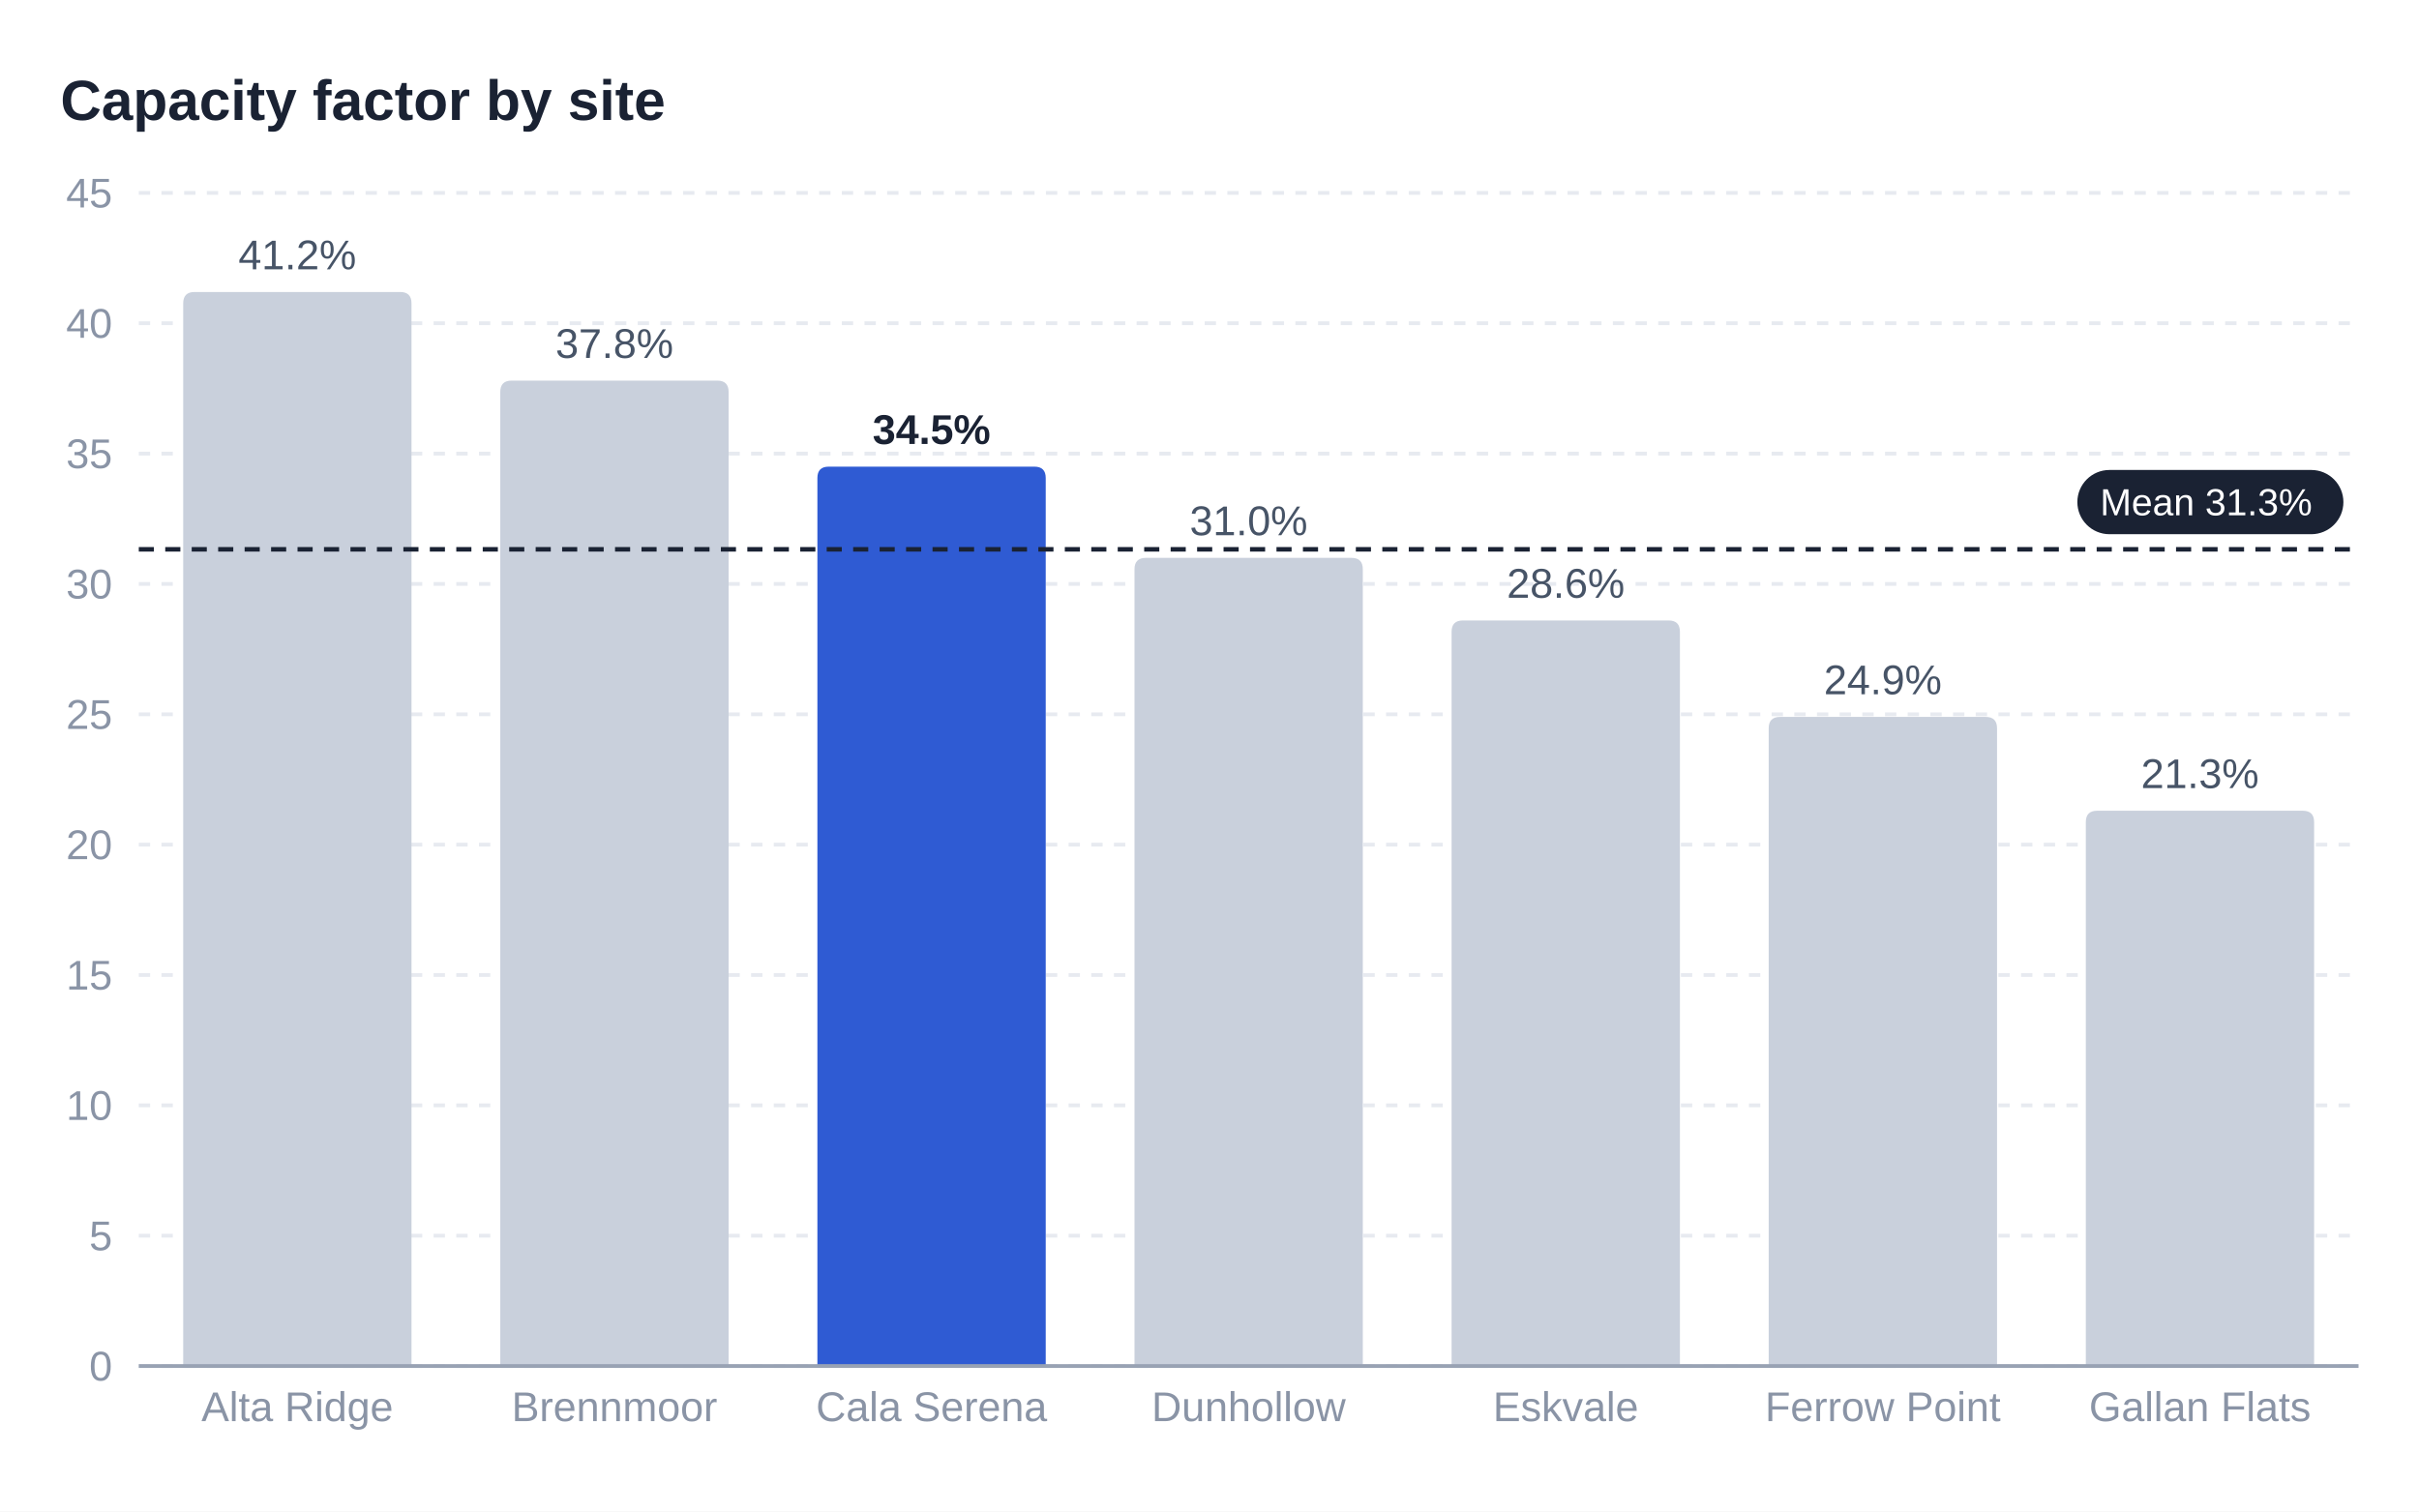
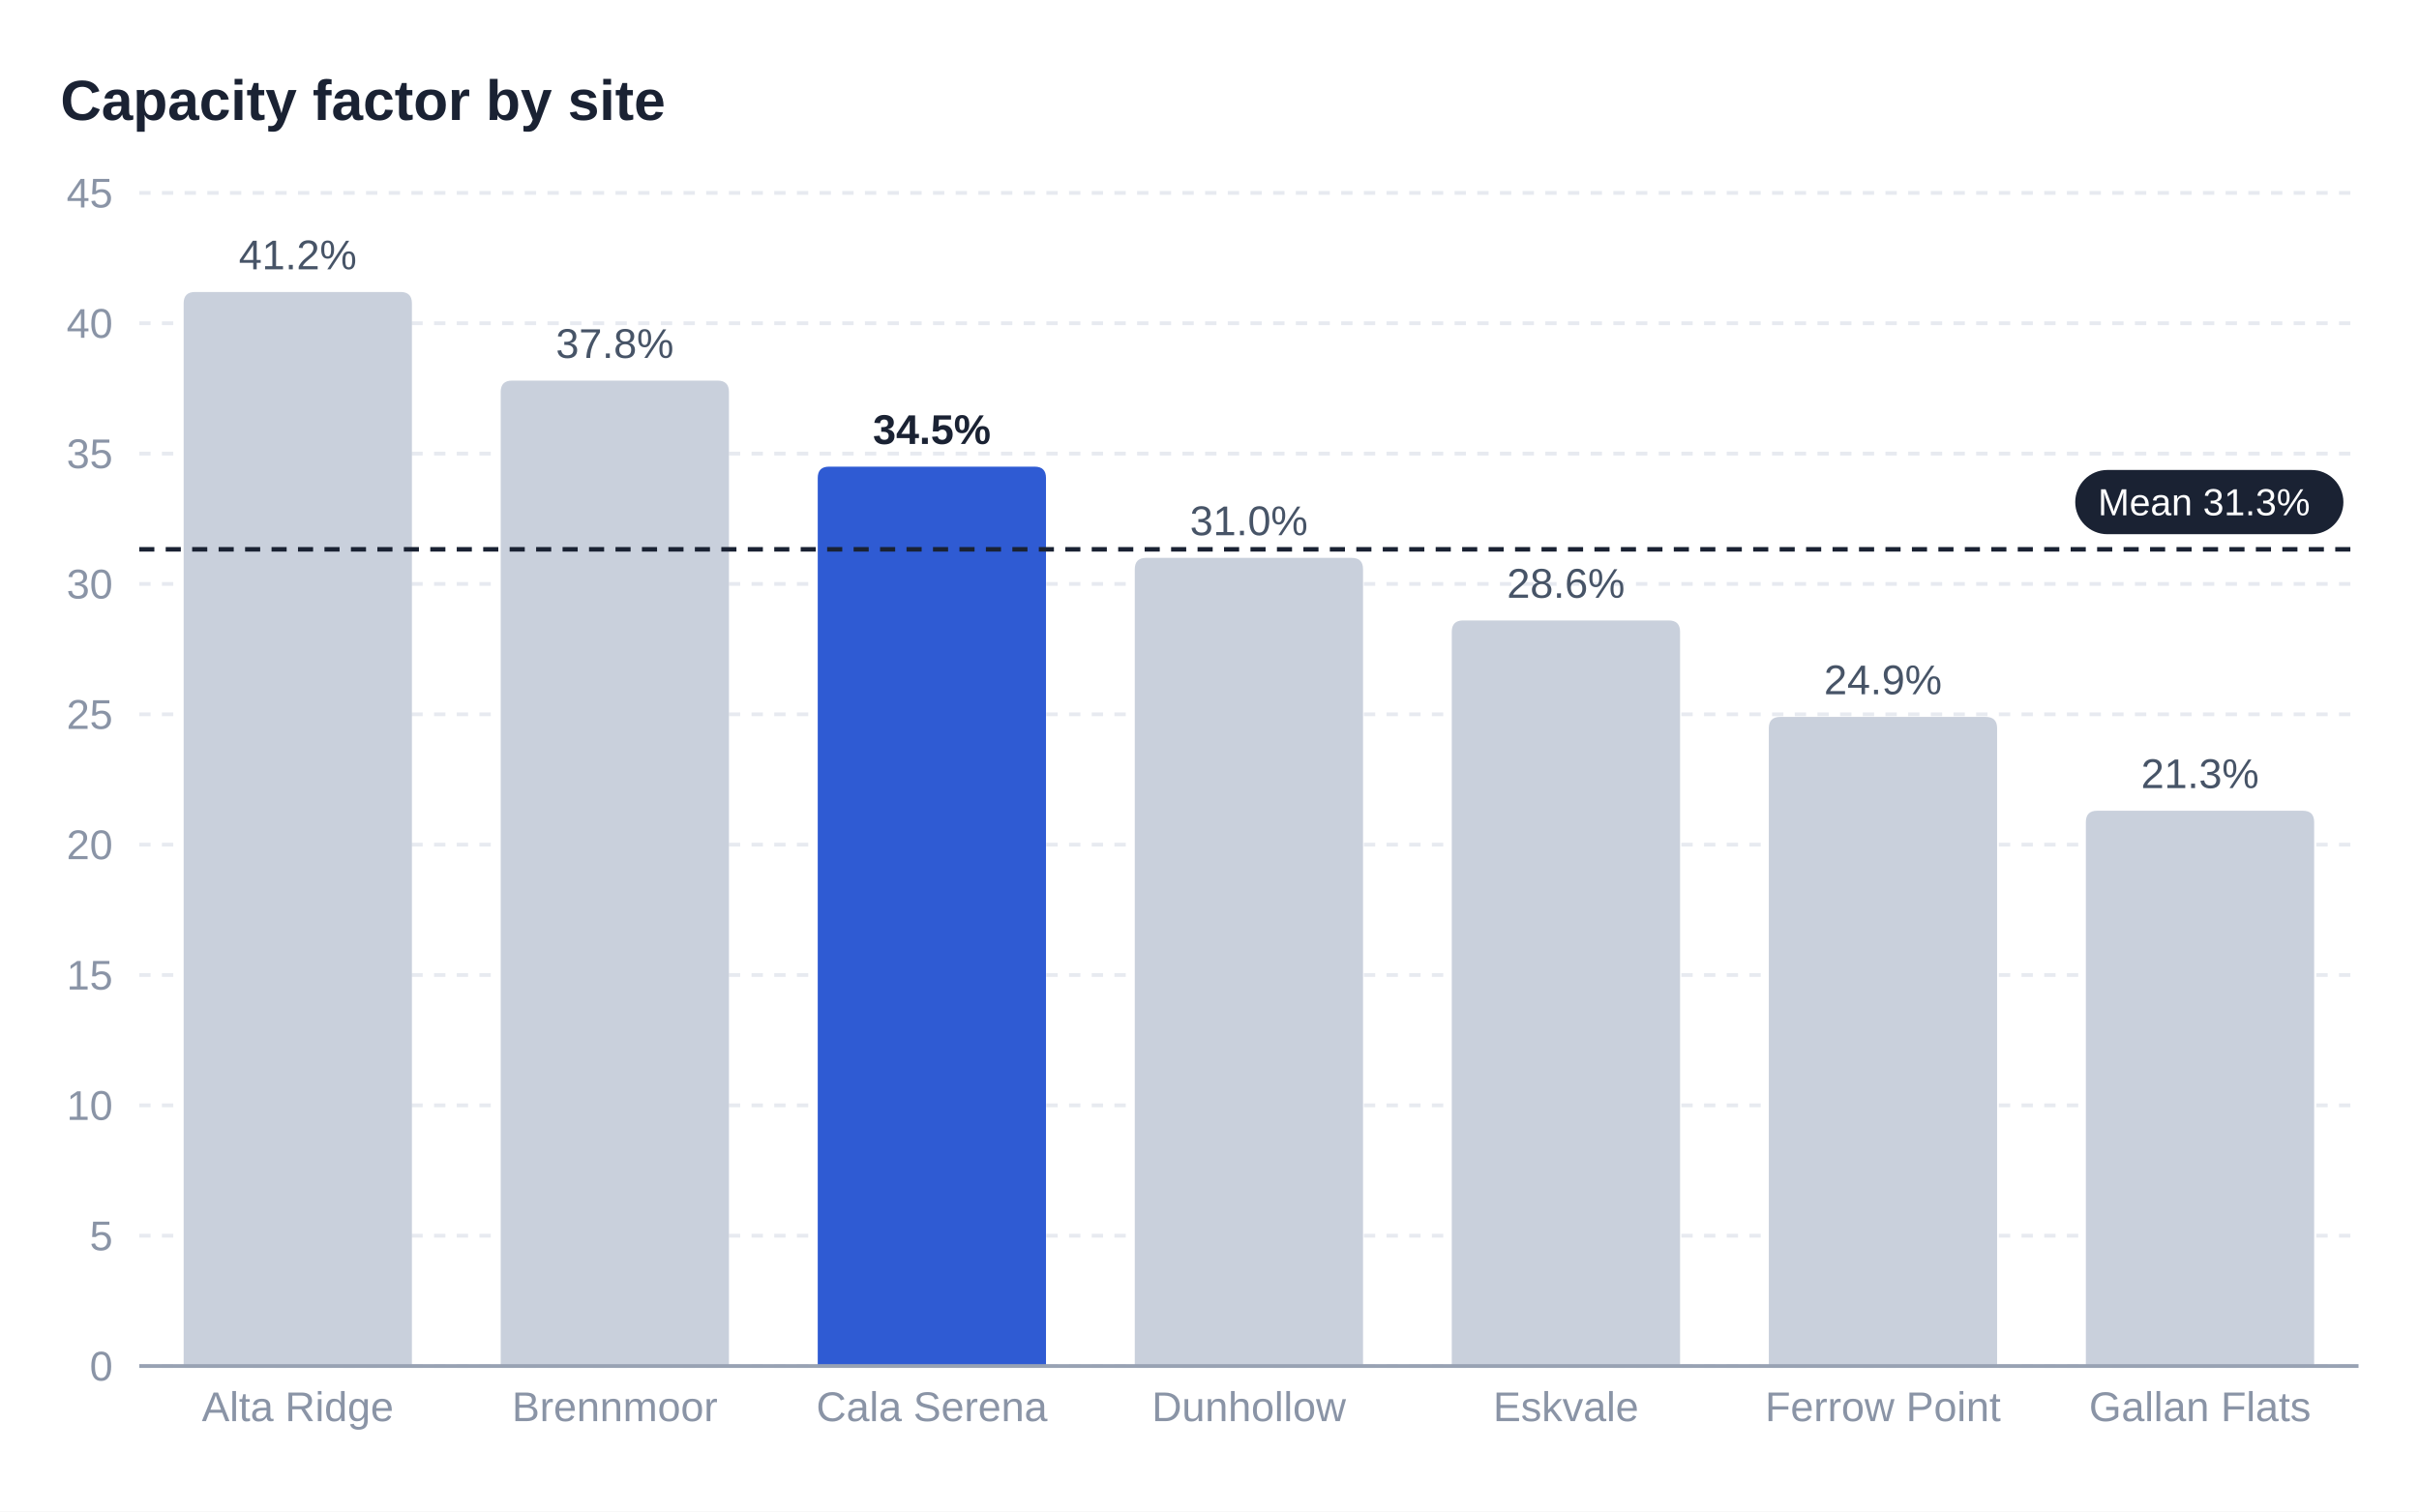
<svg xmlns="http://www.w3.org/2000/svg" width="640" height="400" viewBox="0 0 640 400" font-family="'IBM Plex Sans', 'Helvetica Neue', Arial, sans-serif" role="img">
  <defs>
-     <clipPath id="lva6799ac1">
-       <rect x="35.72" y="50.05" width="589.28" height="312.45" />
+     <clipPath id="lv27a16bbbc1">
+       <rect x="35.84" y="50.05" width="589.16" height="312.45" />
    </clipPath>
  </defs>
  <rect width="100%" height="100%" fill="#ffffff" />
  <text x="16" y="31.75" font-size="15" fill="#1a2233" font-weight="600">Capacity factor by site</text>
-   <line x1="36.72" y1="361.5" x2="624" y2="361.5" fill="none" stroke="#e7eaf0" stroke-width="1" stroke-dasharray="3 3" />
-   <line x1="36.72" y1="327.01" x2="624" y2="327.01" fill="none" stroke="#e7eaf0" stroke-width="1" stroke-dasharray="3 3" />
-   <line x1="36.72" y1="292.51" x2="624" y2="292.51" fill="none" stroke="#e7eaf0" stroke-width="1" stroke-dasharray="3 3" />
-   <line x1="36.72" y1="258.02" x2="624" y2="258.02" fill="none" stroke="#e7eaf0" stroke-width="1" stroke-dasharray="3 3" />
-   <line x1="36.72" y1="223.52" x2="624" y2="223.52" fill="none" stroke="#e7eaf0" stroke-width="1" stroke-dasharray="3 3" />
-   <line x1="36.72" y1="189.03" x2="624" y2="189.03" fill="none" stroke="#e7eaf0" stroke-width="1" stroke-dasharray="3 3" />
-   <line x1="36.72" y1="154.53" x2="624" y2="154.53" fill="none" stroke="#e7eaf0" stroke-width="1" stroke-dasharray="3 3" />
-   <line x1="36.72" y1="120.04" x2="624" y2="120.04" fill="none" stroke="#e7eaf0" stroke-width="1" stroke-dasharray="3 3" />
-   <line x1="36.72" y1="85.54" x2="624" y2="85.54" fill="none" stroke="#e7eaf0" stroke-width="1" stroke-dasharray="3 3" />
-   <line x1="36.72" y1="51.05" x2="624" y2="51.05" fill="none" stroke="#e7eaf0" stroke-width="1" stroke-dasharray="3 3" />
-   <g clip-path="url(#lva6799ac1)">
-     <path d="M48.47,361.5L48.47,80.27Q48.47,77.27,51.47,77.27L105.87,77.27Q108.87,77.27,108.87,80.27L108.87,361.5Z" fill="#c9d0dc" />
-     <text x="78.67" y="71.27" font-size="11" fill="#475467" text-anchor="middle">41.2%</text>
-     <path d="M132.36,361.5L132.36,103.72Q132.36,100.72,135.36,100.72L189.77,100.72Q192.77,100.72,192.77,103.72L192.77,361.5Z" fill="#c9d0dc" />
-     <text x="162.57" y="94.72" font-size="11" fill="#475467" text-anchor="middle">37.8%</text>
-     <path d="M216.26,361.5L216.26,126.49Q216.26,123.49,219.26,123.49L273.67,123.49Q276.67,123.49,276.67,126.49L276.67,361.5Z" fill="#2f5bd3" />
-     <text x="246.46" y="117.49" font-size="11" fill="#1a2233" text-anchor="middle" font-weight="600">34.5%</text>
-     <path d="M300.16,361.5L300.16,150.63Q300.16,147.63,303.16,147.63L357.56,147.63Q360.56,147.63,360.56,150.63L360.56,361.5Z" fill="#c9d0dc" />
-     <text x="330.36" y="141.63" font-size="11" fill="#475467" text-anchor="middle">31.0%</text>
-     <path d="M384.05,361.5L384.05,167.19Q384.05,164.19,387.05,164.19L441.46,164.19Q444.46,164.19,444.46,167.19L444.46,361.5Z" fill="#c9d0dc" />
-     <text x="414.26" y="158.19" font-size="11" fill="#475467" text-anchor="middle">28.6%</text>
-     <path d="M467.95,361.5L467.95,192.72Q467.95,189.72,470.95,189.72L525.36,189.72Q528.36,189.72,528.36,192.72L528.36,361.5Z" fill="#c9d0dc" />
-     <text x="498.15" y="183.72" font-size="11" fill="#475467" text-anchor="middle">24.9%</text>
-     <path d="M551.85,361.5L551.85,217.55Q551.85,214.55,554.85,214.55L609.25,214.55Q612.25,214.55,612.25,217.55L612.25,361.5Z" fill="#c9d0dc" />
-     <text x="582.05" y="208.55" font-size="11" fill="#475467" text-anchor="middle">21.3%</text>
+   <line x1="36.84" y1="361.5" x2="624" y2="361.5" fill="none" stroke="#e7eaf0" stroke-width="1" stroke-dasharray="3 3" />
+   <line x1="36.84" y1="327.01" x2="624" y2="327.01" fill="none" stroke="#e7eaf0" stroke-width="1" stroke-dasharray="3 3" />
+   <line x1="36.84" y1="292.51" x2="624" y2="292.51" fill="none" stroke="#e7eaf0" stroke-width="1" stroke-dasharray="3 3" />
+   <line x1="36.84" y1="258.02" x2="624" y2="258.02" fill="none" stroke="#e7eaf0" stroke-width="1" stroke-dasharray="3 3" />
+   <line x1="36.84" y1="223.52" x2="624" y2="223.52" fill="none" stroke="#e7eaf0" stroke-width="1" stroke-dasharray="3 3" />
+   <line x1="36.84" y1="189.03" x2="624" y2="189.03" fill="none" stroke="#e7eaf0" stroke-width="1" stroke-dasharray="3 3" />
+   <line x1="36.84" y1="154.53" x2="624" y2="154.53" fill="none" stroke="#e7eaf0" stroke-width="1" stroke-dasharray="3 3" />
+   <line x1="36.84" y1="120.04" x2="624" y2="120.04" fill="none" stroke="#e7eaf0" stroke-width="1" stroke-dasharray="3 3" />
+   <line x1="36.84" y1="85.54" x2="624" y2="85.54" fill="none" stroke="#e7eaf0" stroke-width="1" stroke-dasharray="3 3" />
+   <line x1="36.84" y1="51.05" x2="624" y2="51.05" fill="none" stroke="#e7eaf0" stroke-width="1" stroke-dasharray="3 3" />
+   <g clip-path="url(#lv27a16bbbc1)">
+     <path d="M48.59,361.5L48.59,80.27Q48.59,77.27,51.59,77.27L105.98,77.27Q108.98,77.27,108.98,80.27L108.98,361.5Z" fill="#c9d0dc" />
+     <path d="M132.47,361.5L132.47,103.72Q132.47,100.72,135.47,100.72L189.86,100.72Q192.86,100.72,192.86,103.72L192.86,361.5Z" fill="#c9d0dc" />
+     <path d="M216.35,361.5L216.35,126.49Q216.35,123.49,219.35,123.49L273.74,123.49Q276.74,123.49,276.74,126.49L276.74,361.5Z" fill="#2f5bd3" />
+     <path d="M300.23,361.5L300.23,150.63Q300.23,147.63,303.23,147.63L357.62,147.63Q360.62,147.63,360.62,150.63L360.62,361.5Z" fill="#c9d0dc" />
+     <path d="M384.1,361.5L384.1,167.19Q384.1,164.19,387.1,164.19L441.5,164.19Q444.5,164.19,444.5,167.19L444.5,361.5Z" fill="#c9d0dc" />
+     <path d="M467.98,361.5L467.98,192.72Q467.98,189.72,470.98,189.72L525.38,189.72Q528.38,189.72,528.38,192.72L528.38,361.5Z" fill="#c9d0dc" />
+     <path d="M551.86,361.5L551.86,217.55Q551.86,214.55,554.86,214.55L609.26,214.55Q612.26,214.55,612.26,217.55L612.26,361.5Z" fill="#c9d0dc" />
  </g>
-   <line x1="36.72" y1="361.5" x2="624" y2="361.5" fill="none" stroke="#98a2b3" stroke-width="1" />
-   <text x="78.67" y="376.08" font-size="11" fill="#8a94a6" text-anchor="middle">Alta Ridge</text>
-   <text x="162.57" y="376.08" font-size="11" fill="#8a94a6" text-anchor="middle">Brennmoor</text>
-   <text x="246.46" y="376.08" font-size="11" fill="#8a94a6" text-anchor="middle">Cala Serena</text>
-   <text x="330.36" y="376.08" font-size="11" fill="#8a94a6" text-anchor="middle">Dunhollow</text>
-   <text x="414.26" y="376.08" font-size="11" fill="#8a94a6" text-anchor="middle">Eskvale</text>
-   <text x="498.15" y="376.08" font-size="11" fill="#8a94a6" text-anchor="middle">Ferrow Point</text>
-   <text x="582.05" y="376.08" font-size="11" fill="#8a94a6" text-anchor="middle">Gallan Flats</text>
-   <text x="29.72" y="365.35" font-size="11" fill="#8a94a6" text-anchor="end">0</text>
-   <text x="29.72" y="330.86" font-size="11" fill="#8a94a6" text-anchor="end">5</text>
-   <text x="29.72" y="296.36" font-size="11" fill="#8a94a6" text-anchor="end">10</text>
-   <text x="29.72" y="261.87" font-size="11" fill="#8a94a6" text-anchor="end">15</text>
-   <text x="29.72" y="227.37" font-size="11" fill="#8a94a6" text-anchor="end">20</text>
-   <text x="29.72" y="192.88" font-size="11" fill="#8a94a6" text-anchor="end">25</text>
-   <text x="29.72" y="158.38" font-size="11" fill="#8a94a6" text-anchor="end">30</text>
-   <text x="29.72" y="123.89" font-size="11" fill="#8a94a6" text-anchor="end">35</text>
-   <text x="29.72" y="89.39" font-size="11" fill="#8a94a6" text-anchor="end">40</text>
-   <text x="29.72" y="54.9" font-size="11" fill="#8a94a6" text-anchor="end">45</text>
-   <line x1="36.72" y1="145.37" x2="624" y2="145.37" fill="none" stroke="#1a2233" stroke-width="1.2" stroke-dasharray="4 3" />
-   <rect x="549.61" y="124.37" width="70.39" height="17" rx="8.5" fill="#1a2233" />
-   <text x="555.61" y="136.37" font-size="10" fill="#ffffff" font-weight="500">Mean 31.3%</text>
+   <text x="78.78" y="71.27" font-size="11" fill="#475467" text-anchor="middle">41.2%</text>
+   <text x="162.66" y="94.72" font-size="11" fill="#475467" text-anchor="middle">37.8%</text>
+   <text x="246.54" y="117.49" font-size="11" fill="#1a2233" text-anchor="middle" font-weight="600">34.5%</text>
+   <text x="330.42" y="141.63" font-size="11" fill="#475467" text-anchor="middle">31.0%</text>
+   <text x="414.3" y="158.19" font-size="11" fill="#475467" text-anchor="middle">28.6%</text>
+   <text x="498.18" y="183.72" font-size="11" fill="#475467" text-anchor="middle">24.9%</text>
+   <text x="582.06" y="208.55" font-size="11" fill="#475467" text-anchor="middle">21.3%</text>
+   <line x1="36.84" y1="361.5" x2="624" y2="361.5" fill="none" stroke="#98a2b3" stroke-width="1" />
+   <text x="78.78" y="376.08" font-size="11" fill="#8a94a6" text-anchor="middle">Alta Ridge</text>
+   <text x="162.66" y="376.08" font-size="11" fill="#8a94a6" text-anchor="middle">Brennmoor</text>
+   <text x="246.54" y="376.08" font-size="11" fill="#8a94a6" text-anchor="middle">Cala Serena</text>
+   <text x="330.42" y="376.08" font-size="11" fill="#8a94a6" text-anchor="middle">Dunhollow</text>
+   <text x="414.3" y="376.08" font-size="11" fill="#8a94a6" text-anchor="middle">Eskvale</text>
+   <text x="498.18" y="376.08" font-size="11" fill="#8a94a6" text-anchor="middle">Ferrow Point</text>
+   <text x="582.06" y="376.08" font-size="11" fill="#8a94a6" text-anchor="middle">Gallan Flats</text>
+   <text x="29.84" y="365.35" font-size="11" fill="#8a94a6" text-anchor="end">0</text>
+   <text x="29.84" y="330.86" font-size="11" fill="#8a94a6" text-anchor="end">5</text>
+   <text x="29.84" y="296.36" font-size="11" fill="#8a94a6" text-anchor="end">10</text>
+   <text x="29.84" y="261.87" font-size="11" fill="#8a94a6" text-anchor="end">15</text>
+   <text x="29.84" y="227.37" font-size="11" fill="#8a94a6" text-anchor="end">20</text>
+   <text x="29.84" y="192.88" font-size="11" fill="#8a94a6" text-anchor="end">25</text>
+   <text x="29.84" y="158.38" font-size="11" fill="#8a94a6" text-anchor="end">30</text>
+   <text x="29.84" y="123.89" font-size="11" fill="#8a94a6" text-anchor="end">35</text>
+   <text x="29.84" y="89.39" font-size="11" fill="#8a94a6" text-anchor="end">40</text>
+   <text x="29.84" y="54.9" font-size="11" fill="#8a94a6" text-anchor="end">45</text>
+   <line x1="36.84" y1="145.37" x2="624" y2="145.37" fill="none" stroke="#1a2233" stroke-width="1.2" stroke-dasharray="4 3" />
+   <rect x="549.05" y="124.37" width="70.95" height="17" rx="8.5" fill="#1a2233" />
+   <text x="555.05" y="136.37" font-size="10" fill="#ffffff" font-weight="500">Mean 31.3%</text>
</svg>
